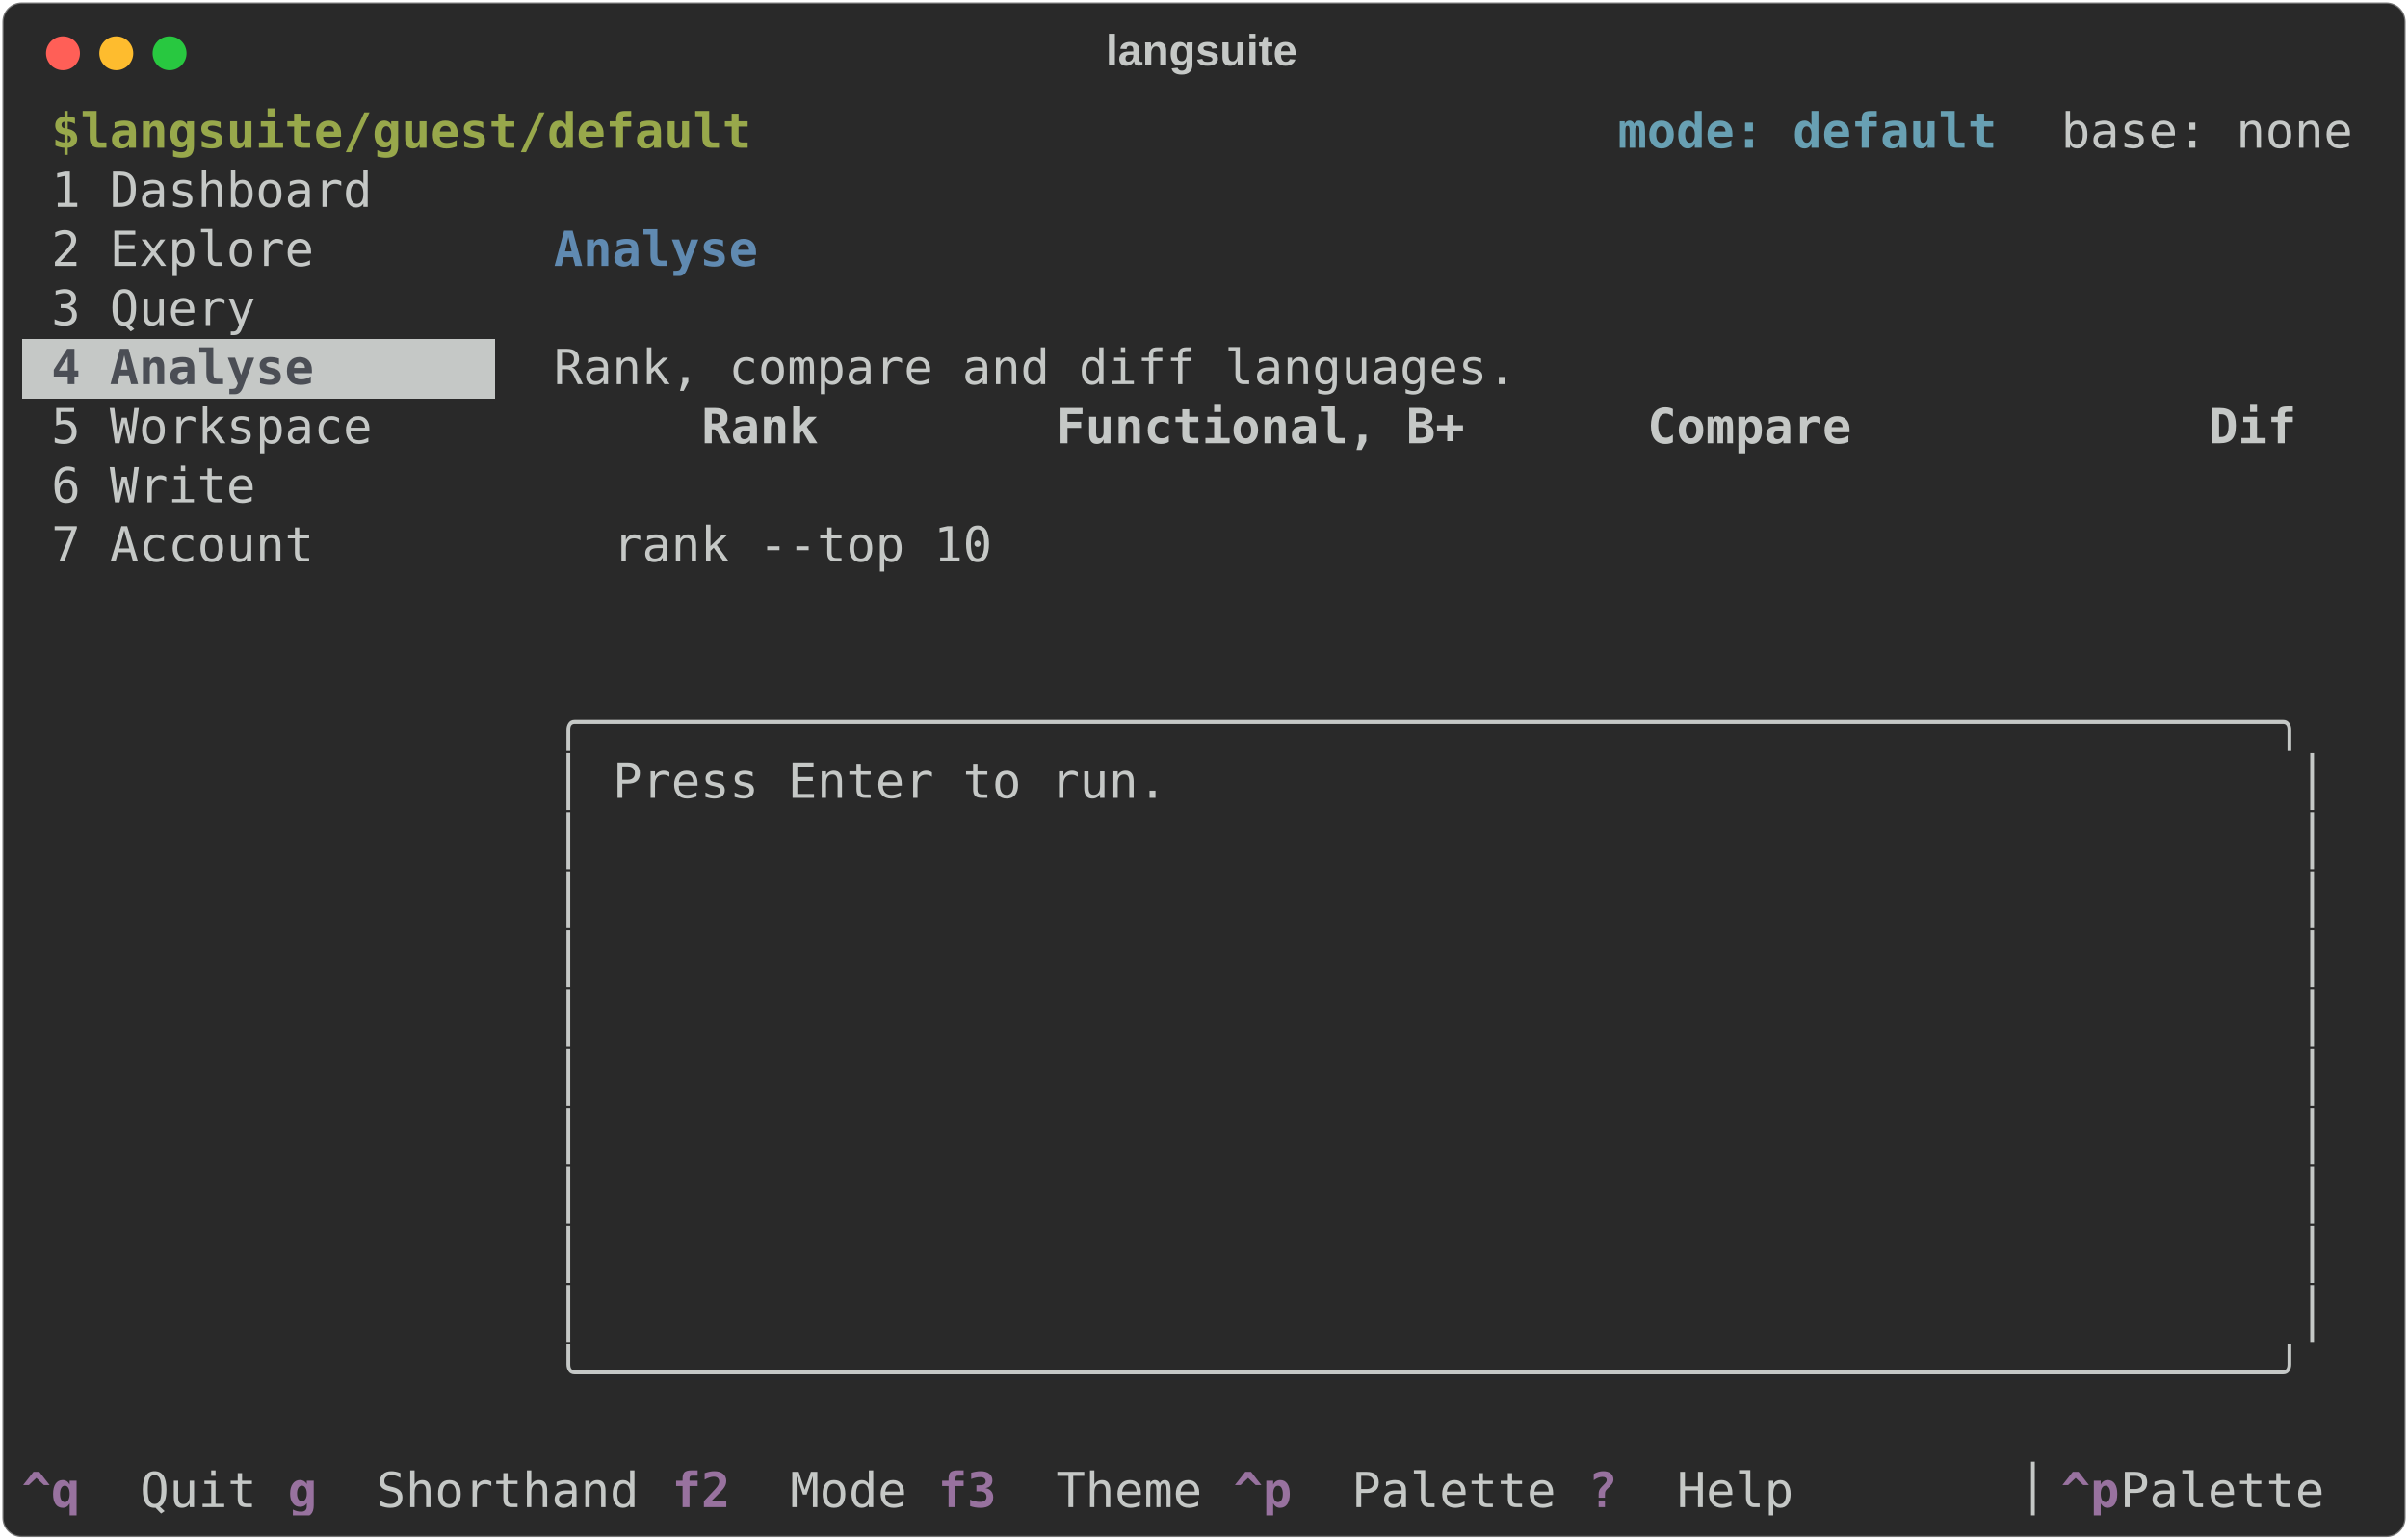
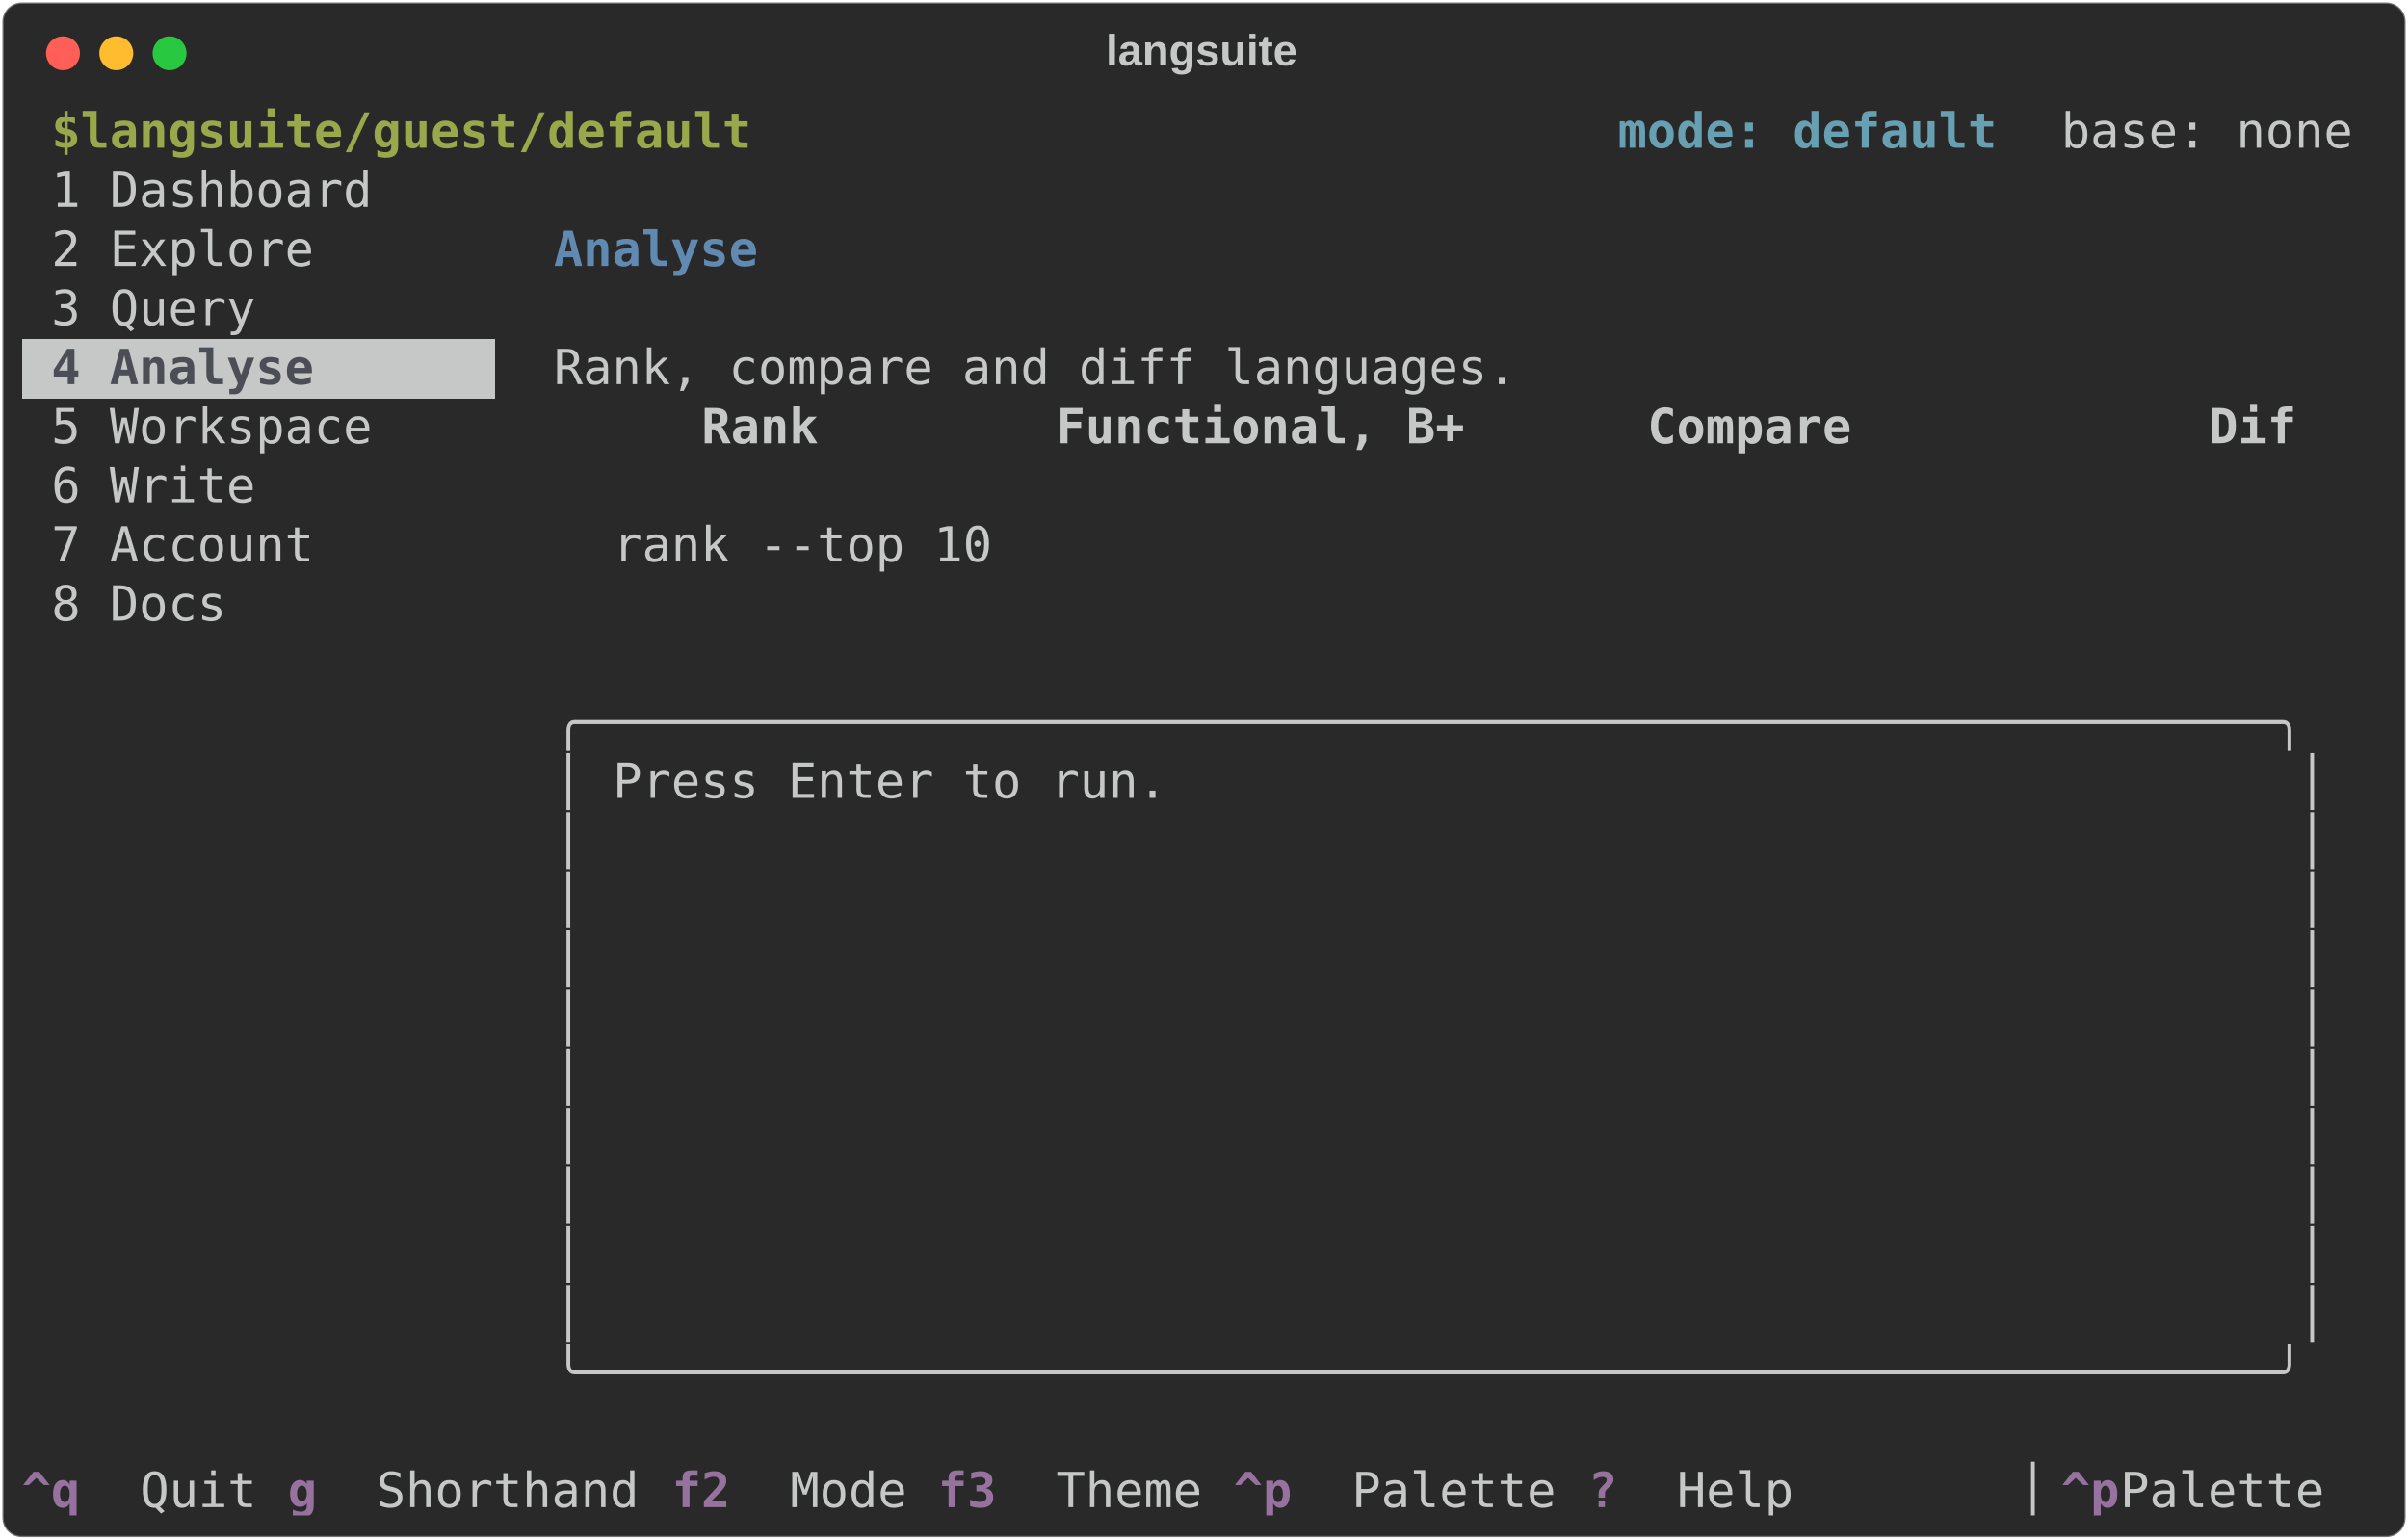
<svg xmlns="http://www.w3.org/2000/svg" class="rich-terminal" viewBox="0 0 994 635.6">
  <style>

    @font-face {
        font-family: "Fira Code";
        src: local("FiraCode-Regular"),
                url("https://cdnjs.cloudflare.com/ajax/libs/firacode/6.2.0/woff2/FiraCode-Regular.woff2") format("woff2"),
                url("https://cdnjs.cloudflare.com/ajax/libs/firacode/6.2.0/woff/FiraCode-Regular.woff") format("woff");
        font-style: normal;
        font-weight: 400;
    }
    @font-face {
        font-family: "Fira Code";
        src: local("FiraCode-Bold"),
                url("https://cdnjs.cloudflare.com/ajax/libs/firacode/6.2.0/woff2/FiraCode-Bold.woff2") format("woff2"),
                url("https://cdnjs.cloudflare.com/ajax/libs/firacode/6.2.0/woff/FiraCode-Bold.woff") format("woff");
        font-style: bold;
        font-weight: 700;
    }

    .terminal-matrix {
        font-family: Fira Code, monospace;
        font-size: 20px;
        line-height: 24.4px;
        font-variant-east-asian: full-width;
    }

    .terminal-title {
        font-size: 18px;
        font-weight: bold;
        font-family: arial;
    }

    .terminal-r1 { fill: #c5c8c6 }
.terminal-r2 { fill: #98a84b;font-weight: bold }
.terminal-r3 { fill: #68a0b3;font-weight: bold }
.terminal-r4 { fill: #608ab1;font-weight: bold }
.terminal-r5 { fill: #4b4e55;font-weight: bold }
.terminal-r6 { fill: #c5c8c6;font-weight: bold }
.terminal-r7 { fill: #98729f;font-weight: bold }
    </style>
  <defs>
    <clipPath id="terminal-clip-terminal">
      <rect x="0" y="0" width="975.0" height="584.6" />
    </clipPath>
    <clipPath id="terminal-line-0">
      <rect x="0" y="1.5" width="976" height="24.65" />
    </clipPath>
    <clipPath id="terminal-line-1">
      <rect x="0" y="25.9" width="976" height="24.65" />
    </clipPath>
    <clipPath id="terminal-line-2">
      <rect x="0" y="50.3" width="976" height="24.65" />
    </clipPath>
    <clipPath id="terminal-line-3">
      <rect x="0" y="74.7" width="976" height="24.65" />
    </clipPath>
    <clipPath id="terminal-line-4">
      <rect x="0" y="99.1" width="976" height="24.65" />
    </clipPath>
    <clipPath id="terminal-line-5">
      <rect x="0" y="123.5" width="976" height="24.65" />
    </clipPath>
    <clipPath id="terminal-line-6">
      <rect x="0" y="147.9" width="976" height="24.65" />
    </clipPath>
    <clipPath id="terminal-line-7">
      <rect x="0" y="172.3" width="976" height="24.65" />
    </clipPath>
    <clipPath id="terminal-line-8">
      <rect x="0" y="196.7" width="976" height="24.65" />
    </clipPath>
    <clipPath id="terminal-line-9">
      <rect x="0" y="221.1" width="976" height="24.65" />
    </clipPath>
    <clipPath id="terminal-line-10">
      <rect x="0" y="245.5" width="976" height="24.65" />
    </clipPath>
    <clipPath id="terminal-line-11">
      <rect x="0" y="269.9" width="976" height="24.65" />
    </clipPath>
    <clipPath id="terminal-line-12">
      <rect x="0" y="294.3" width="976" height="24.65" />
    </clipPath>
    <clipPath id="terminal-line-13">
      <rect x="0" y="318.7" width="976" height="24.65" />
    </clipPath>
    <clipPath id="terminal-line-14">
      <rect x="0" y="343.1" width="976" height="24.65" />
    </clipPath>
    <clipPath id="terminal-line-15">
      <rect x="0" y="367.5" width="976" height="24.65" />
    </clipPath>
    <clipPath id="terminal-line-16">
      <rect x="0" y="391.9" width="976" height="24.65" />
    </clipPath>
    <clipPath id="terminal-line-17">
      <rect x="0" y="416.3" width="976" height="24.65" />
    </clipPath>
    <clipPath id="terminal-line-18">
      <rect x="0" y="440.7" width="976" height="24.65" />
    </clipPath>
    <clipPath id="terminal-line-19">
      <rect x="0" y="465.1" width="976" height="24.65" />
    </clipPath>
    <clipPath id="terminal-line-20">
      <rect x="0" y="489.5" width="976" height="24.65" />
    </clipPath>
    <clipPath id="terminal-line-21">
      <rect x="0" y="513.9" width="976" height="24.65" />
    </clipPath>
    <clipPath id="terminal-line-22">
      <rect x="0" y="538.3" width="976" height="24.65" />
    </clipPath>
  </defs>
  <rect fill="#292929" stroke="rgba(255,255,255,0.35)" stroke-width="1" x="1" y="1" width="992" height="633.6" rx="8" />
  <text class="terminal-title" fill="#c5c8c6" text-anchor="middle" x="496" y="27">langsuite</text>
  <g transform="translate(26,22)">
    <circle cx="0" cy="0" r="7" fill="#ff5f57" />
    <circle cx="22" cy="0" r="7" fill="#febc2e" />
    <circle cx="44" cy="0" r="7" fill="#28c840" />
  </g>
  <g transform="translate(9, 41)" clip-path="url(#terminal-clip-terminal)">
    <rect fill="#c5c8c6" x="0" y="99.1" width="12.2" height="24.65" shape-rendering="crispEdges" />
    <rect fill="#c5c8c6" x="12.2" y="99.1" width="109.8" height="24.65" shape-rendering="crispEdges" />
    <rect fill="#c5c8c6" x="122" y="99.1" width="73.2" height="24.65" shape-rendering="crispEdges" />
    <g class="terminal-matrix">
      <text class="terminal-r2" x="12.2" y="20" textLength="292.8" clip-path="url(#terminal-line-0)">$langsuite/guest/default</text>
      <text class="terminal-r3" x="658.8" y="20" textLength="158.6" clip-path="url(#terminal-line-0)">mode: default</text>
      <text class="terminal-r1" x="841.8" y="20" textLength="122" clip-path="url(#terminal-line-0)">base: none</text>
      <text class="terminal-r1" x="976" y="20" textLength="12.2" clip-path="url(#terminal-line-0)">
</text>
      <text class="terminal-r1" x="12.2" y="44.4" textLength="134.2" clip-path="url(#terminal-line-1)">1 Dashboard</text>
      <text class="terminal-r1" x="976" y="44.4" textLength="12.2" clip-path="url(#terminal-line-1)">
</text>
      <text class="terminal-r1" x="12.2" y="68.8" textLength="109.8" clip-path="url(#terminal-line-2)">2 Explore</text>
      <text class="terminal-r4" x="219.6" y="68.8" textLength="85.4" clip-path="url(#terminal-line-2)">Analyse</text>
      <text class="terminal-r1" x="976" y="68.8" textLength="12.2" clip-path="url(#terminal-line-2)">
</text>
      <text class="terminal-r1" x="12.2" y="93.2" textLength="85.4" clip-path="url(#terminal-line-3)">3 Query</text>
      <text class="terminal-r1" x="976" y="93.2" textLength="12.2" clip-path="url(#terminal-line-3)">
</text>
      <text class="terminal-r5" x="12.2" y="117.6" textLength="109.8" clip-path="url(#terminal-line-4)">4 Analyse</text>
      <text class="terminal-r1" x="219.6" y="117.6" textLength="402.6" clip-path="url(#terminal-line-4)">Rank, compare and diff languages.</text>
      <text class="terminal-r1" x="976" y="117.6" textLength="12.2" clip-path="url(#terminal-line-4)">
</text>
      <text class="terminal-r1" x="12.2" y="142" textLength="134.2" clip-path="url(#terminal-line-5)">5 Workspace</text>
      <text class="terminal-r6" x="280.6" y="142" textLength="73.2" clip-path="url(#terminal-line-5)"> Rank </text>
      <text class="terminal-r6" x="427" y="142" textLength="195.2" clip-path="url(#terminal-line-5)"> Functional, B+ </text>
      <text class="terminal-r6" x="671" y="142" textLength="109.8" clip-path="url(#terminal-line-5)"> Compare </text>
      <text class="terminal-r6" x="902.8" y="142" textLength="48.8" clip-path="url(#terminal-line-5)"> Dif</text>
      <text class="terminal-r1" x="976" y="142" textLength="12.2" clip-path="url(#terminal-line-5)">
</text>
      <text class="terminal-r1" x="12.2" y="166.4" textLength="85.4" clip-path="url(#terminal-line-6)">6 Write</text>
      <text class="terminal-r1" x="976" y="166.4" textLength="12.2" clip-path="url(#terminal-line-6)">
</text>
      <text class="terminal-r1" x="12.2" y="190.8" textLength="109.8" clip-path="url(#terminal-line-7)">7 Account</text>
      <text class="terminal-r1" x="244" y="190.8" textLength="683.2" clip-path="url(#terminal-line-7)">rank --top 10                                           </text>
      <text class="terminal-r1" x="976" y="190.8" textLength="12.2" clip-path="url(#terminal-line-7)">
</text>
+       <text class="terminal-r1" x="12.2" y="215.2" textLength="73.2" clip-path="url(#terminal-line-8)">8 Docs</text>
      <text class="terminal-r1" x="976" y="215.2" textLength="12.2" clip-path="url(#terminal-line-8)">
</text>
      <text class="terminal-r1" x="976" y="239.6" textLength="12.2" clip-path="url(#terminal-line-9)">
</text>
      <text class="terminal-r1" x="219.6" y="264" textLength="732" clip-path="url(#terminal-line-10)">╭──────────────────────────────────────────────────────────╮</text>
      <text class="terminal-r1" x="976" y="264" textLength="12.2" clip-path="url(#terminal-line-10)">
</text>
      <text class="terminal-r1" x="219.6" y="288.4" textLength="12.2" clip-path="url(#terminal-line-11)">│</text>
      <text class="terminal-r1" x="244" y="288.4" textLength="231.8" clip-path="url(#terminal-line-11)">Press Enter to run.</text>
      <text class="terminal-r1" x="939.4" y="288.4" textLength="12.2" clip-path="url(#terminal-line-11)">│</text>
      <text class="terminal-r1" x="976" y="288.4" textLength="12.2" clip-path="url(#terminal-line-11)">
</text>
      <text class="terminal-r1" x="219.6" y="312.8" textLength="12.2" clip-path="url(#terminal-line-12)">│</text>
      <text class="terminal-r1" x="939.4" y="312.8" textLength="12.2" clip-path="url(#terminal-line-12)">│</text>
      <text class="terminal-r1" x="976" y="312.8" textLength="12.2" clip-path="url(#terminal-line-12)">
</text>
      <text class="terminal-r1" x="219.6" y="337.2" textLength="12.2" clip-path="url(#terminal-line-13)">│</text>
      <text class="terminal-r1" x="939.4" y="337.2" textLength="12.2" clip-path="url(#terminal-line-13)">│</text>
      <text class="terminal-r1" x="976" y="337.2" textLength="12.2" clip-path="url(#terminal-line-13)">
</text>
      <text class="terminal-r1" x="219.6" y="361.6" textLength="12.2" clip-path="url(#terminal-line-14)">│</text>
      <text class="terminal-r1" x="939.4" y="361.6" textLength="12.2" clip-path="url(#terminal-line-14)">│</text>
      <text class="terminal-r1" x="976" y="361.6" textLength="12.2" clip-path="url(#terminal-line-14)">
</text>
      <text class="terminal-r1" x="219.6" y="386" textLength="12.2" clip-path="url(#terminal-line-15)">│</text>
      <text class="terminal-r1" x="939.4" y="386" textLength="12.2" clip-path="url(#terminal-line-15)">│</text>
      <text class="terminal-r1" x="976" y="386" textLength="12.2" clip-path="url(#terminal-line-15)">
</text>
      <text class="terminal-r1" x="219.6" y="410.4" textLength="12.2" clip-path="url(#terminal-line-16)">│</text>
      <text class="terminal-r1" x="939.4" y="410.4" textLength="12.2" clip-path="url(#terminal-line-16)">│</text>
      <text class="terminal-r1" x="976" y="410.4" textLength="12.2" clip-path="url(#terminal-line-16)">
</text>
      <text class="terminal-r1" x="219.6" y="434.8" textLength="12.2" clip-path="url(#terminal-line-17)">│</text>
      <text class="terminal-r1" x="939.4" y="434.8" textLength="12.2" clip-path="url(#terminal-line-17)">│</text>
      <text class="terminal-r1" x="976" y="434.8" textLength="12.2" clip-path="url(#terminal-line-17)">
</text>
      <text class="terminal-r1" x="219.6" y="459.2" textLength="12.2" clip-path="url(#terminal-line-18)">│</text>
      <text class="terminal-r1" x="939.4" y="459.2" textLength="12.2" clip-path="url(#terminal-line-18)">│</text>
      <text class="terminal-r1" x="976" y="459.2" textLength="12.2" clip-path="url(#terminal-line-18)">
</text>
      <text class="terminal-r1" x="219.6" y="483.6" textLength="12.2" clip-path="url(#terminal-line-19)">│</text>
      <text class="terminal-r1" x="939.4" y="483.6" textLength="12.2" clip-path="url(#terminal-line-19)">│</text>
      <text class="terminal-r1" x="976" y="483.6" textLength="12.2" clip-path="url(#terminal-line-19)">
</text>
      <text class="terminal-r1" x="219.6" y="508" textLength="12.2" clip-path="url(#terminal-line-20)">│</text>
      <text class="terminal-r1" x="939.4" y="508" textLength="12.2" clip-path="url(#terminal-line-20)">│</text>
      <text class="terminal-r1" x="976" y="508" textLength="12.2" clip-path="url(#terminal-line-20)">
</text>
      <text class="terminal-r1" x="219.6" y="532.4" textLength="732" clip-path="url(#terminal-line-21)">╰──────────────────────────────────────────────────────────╯</text>
      <text class="terminal-r1" x="976" y="532.4" textLength="12.2" clip-path="url(#terminal-line-21)">
</text>
      <text class="terminal-r1" x="976" y="556.8" textLength="12.2" clip-path="url(#terminal-line-22)">
</text>
      <text class="terminal-r7" x="0" y="581.2" textLength="48.8" clip-path="url(#terminal-line-23)"> ^q </text>
      <text class="terminal-r1" x="48.8" y="581.2" textLength="61" clip-path="url(#terminal-line-23)">Quit </text>
      <text class="terminal-r7" x="109.8" y="581.2" textLength="36.6" clip-path="url(#terminal-line-23)"> g </text>
      <text class="terminal-r1" x="146.4" y="581.2" textLength="122" clip-path="url(#terminal-line-23)">Shorthand </text>
      <text class="terminal-r7" x="268.4" y="581.2" textLength="48.8" clip-path="url(#terminal-line-23)"> f2 </text>
      <text class="terminal-r1" x="317.2" y="581.2" textLength="61" clip-path="url(#terminal-line-23)">Mode </text>
      <text class="terminal-r7" x="378.2" y="581.2" textLength="48.8" clip-path="url(#terminal-line-23)"> f3 </text>
      <text class="terminal-r1" x="427" y="581.2" textLength="73.2" clip-path="url(#terminal-line-23)">Theme </text>
      <text class="terminal-r7" x="500.2" y="581.2" textLength="48.8" clip-path="url(#terminal-line-23)"> ^p </text>
      <text class="terminal-r1" x="549" y="581.2" textLength="97.6" clip-path="url(#terminal-line-23)">Palette </text>
      <text class="terminal-r7" x="646.6" y="581.2" textLength="36.6" clip-path="url(#terminal-line-23)"> ? </text>
      <text class="terminal-r1" x="683.2" y="581.2" textLength="61" clip-path="url(#terminal-line-23)">Help </text>
      <text class="terminal-r1" x="829.6" y="581.2" textLength="12.2" clip-path="url(#terminal-line-23)">▏</text>
      <text class="terminal-r7" x="841.8" y="581.2" textLength="24.4" clip-path="url(#terminal-line-23)">^p</text>
      <text class="terminal-r1" x="866.2" y="581.2" textLength="97.6" clip-path="url(#terminal-line-23)"> Palette</text>
    </g>
  </g>
</svg>
